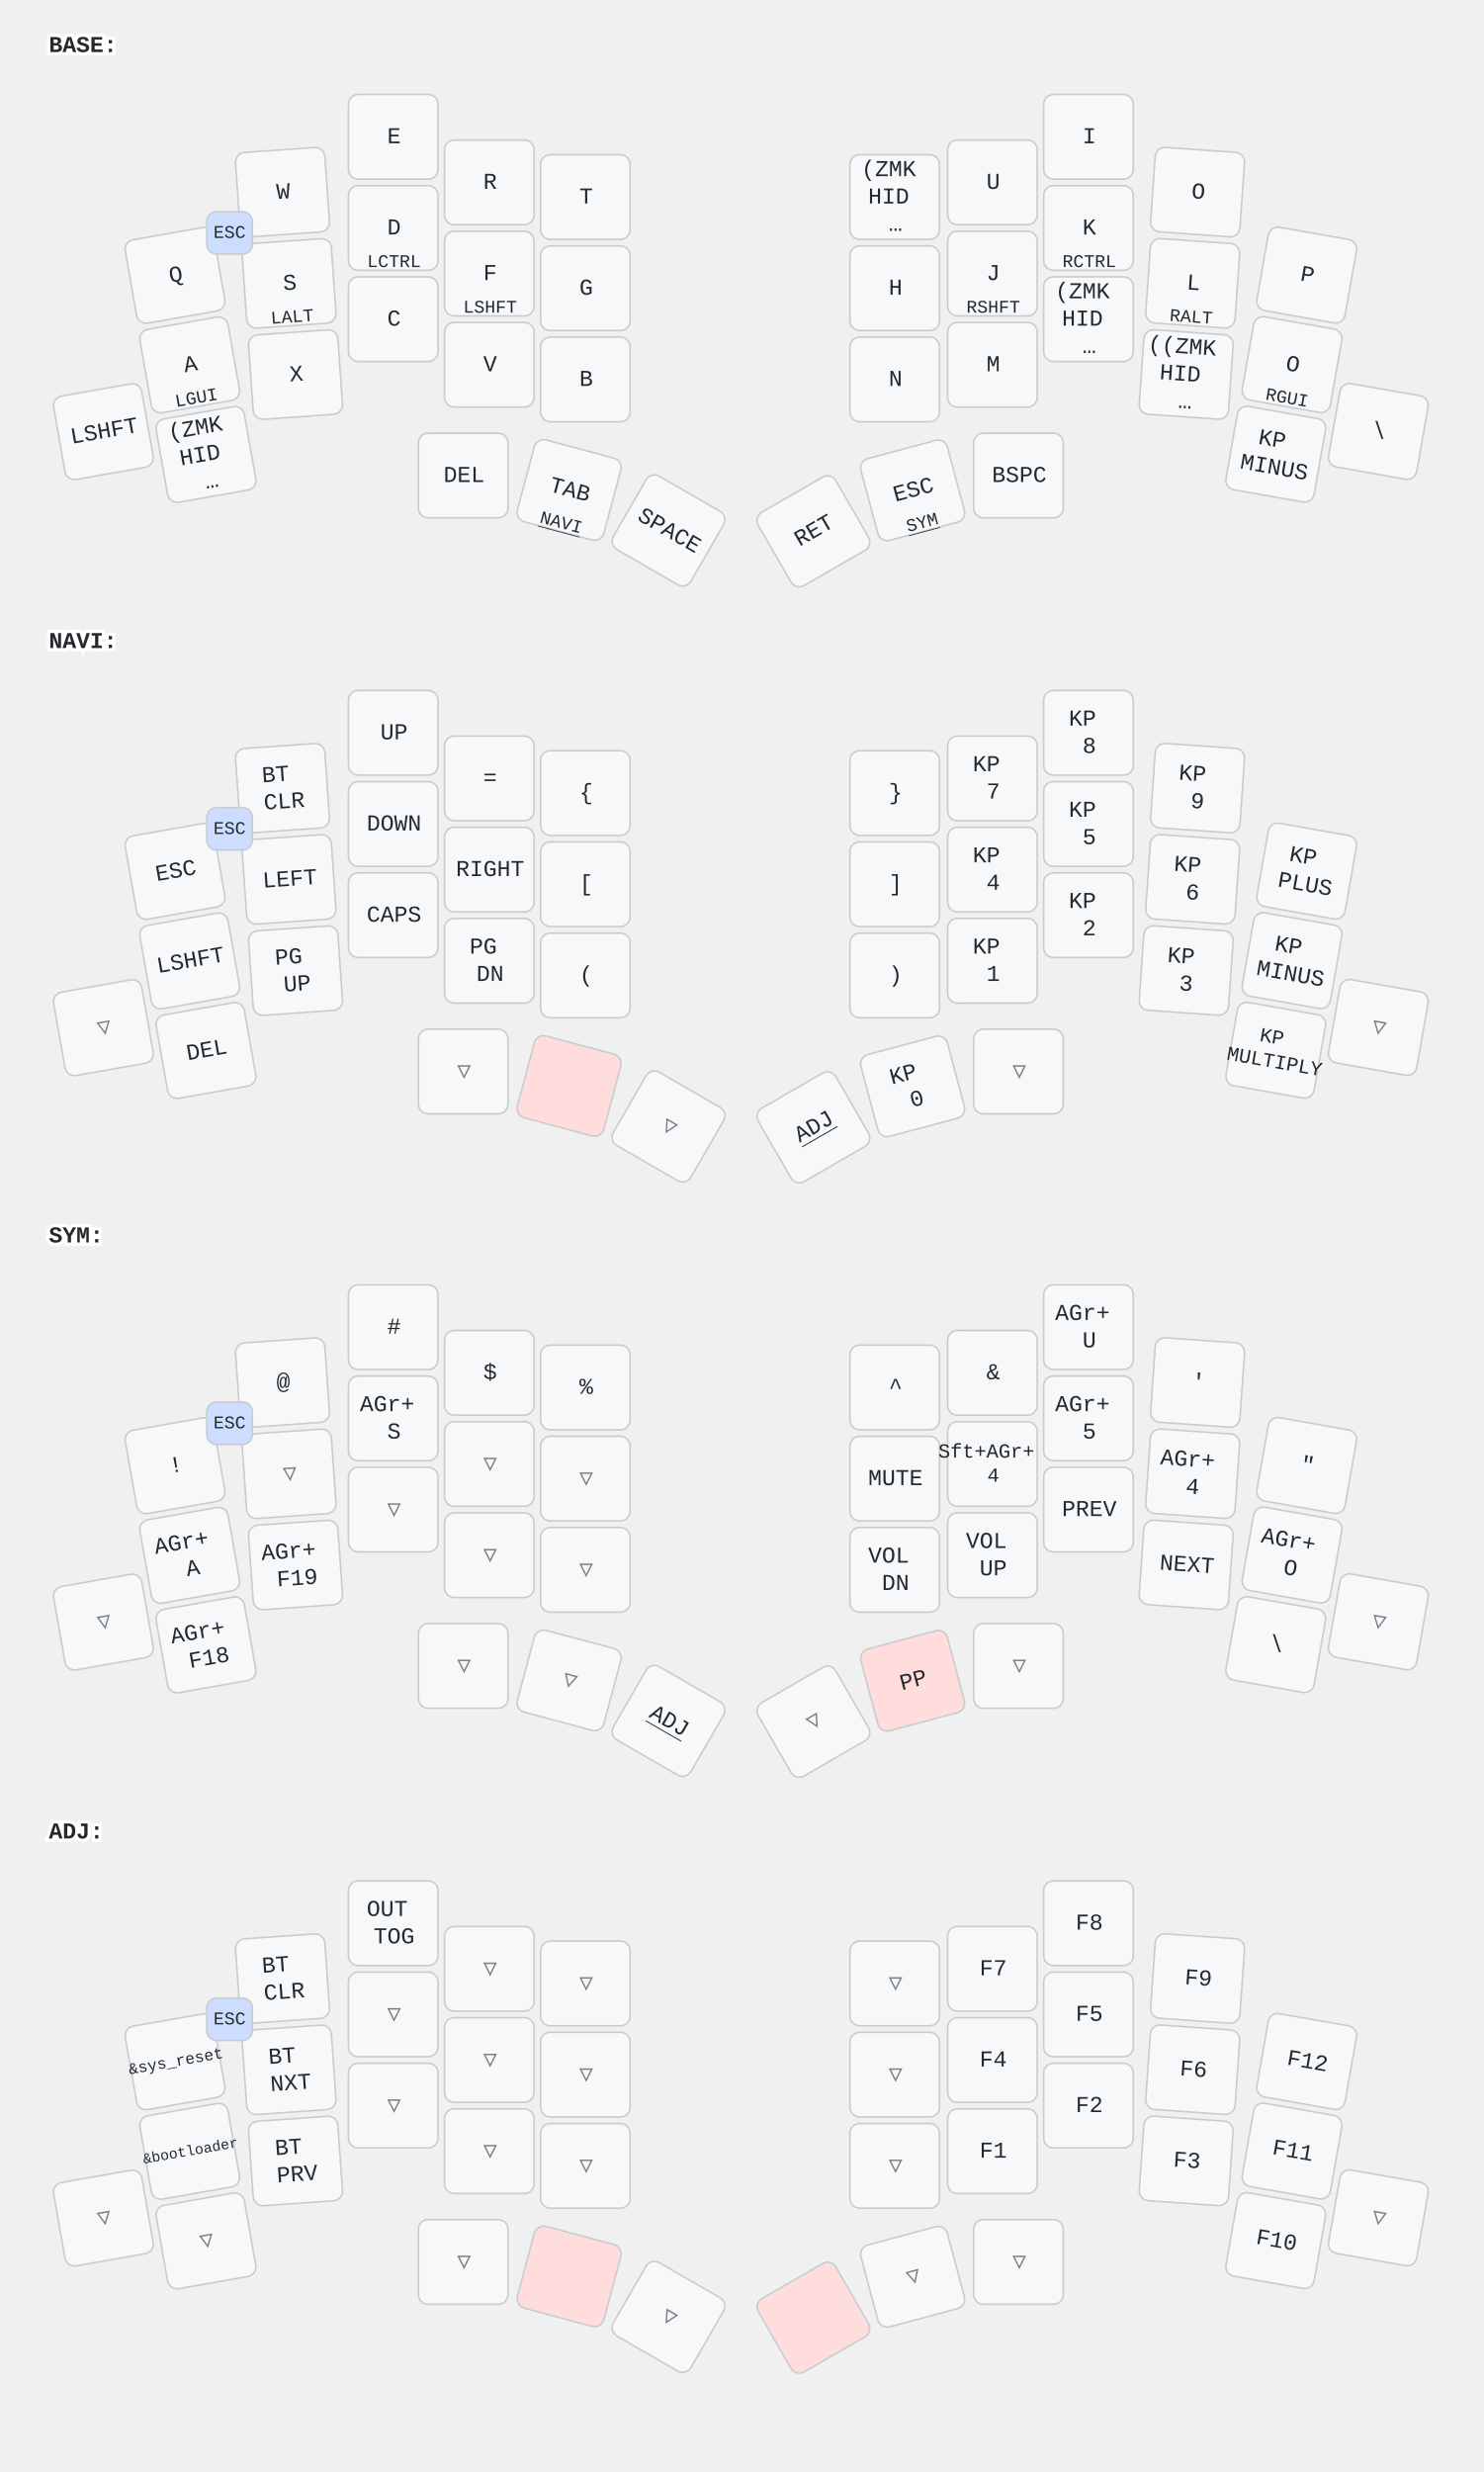
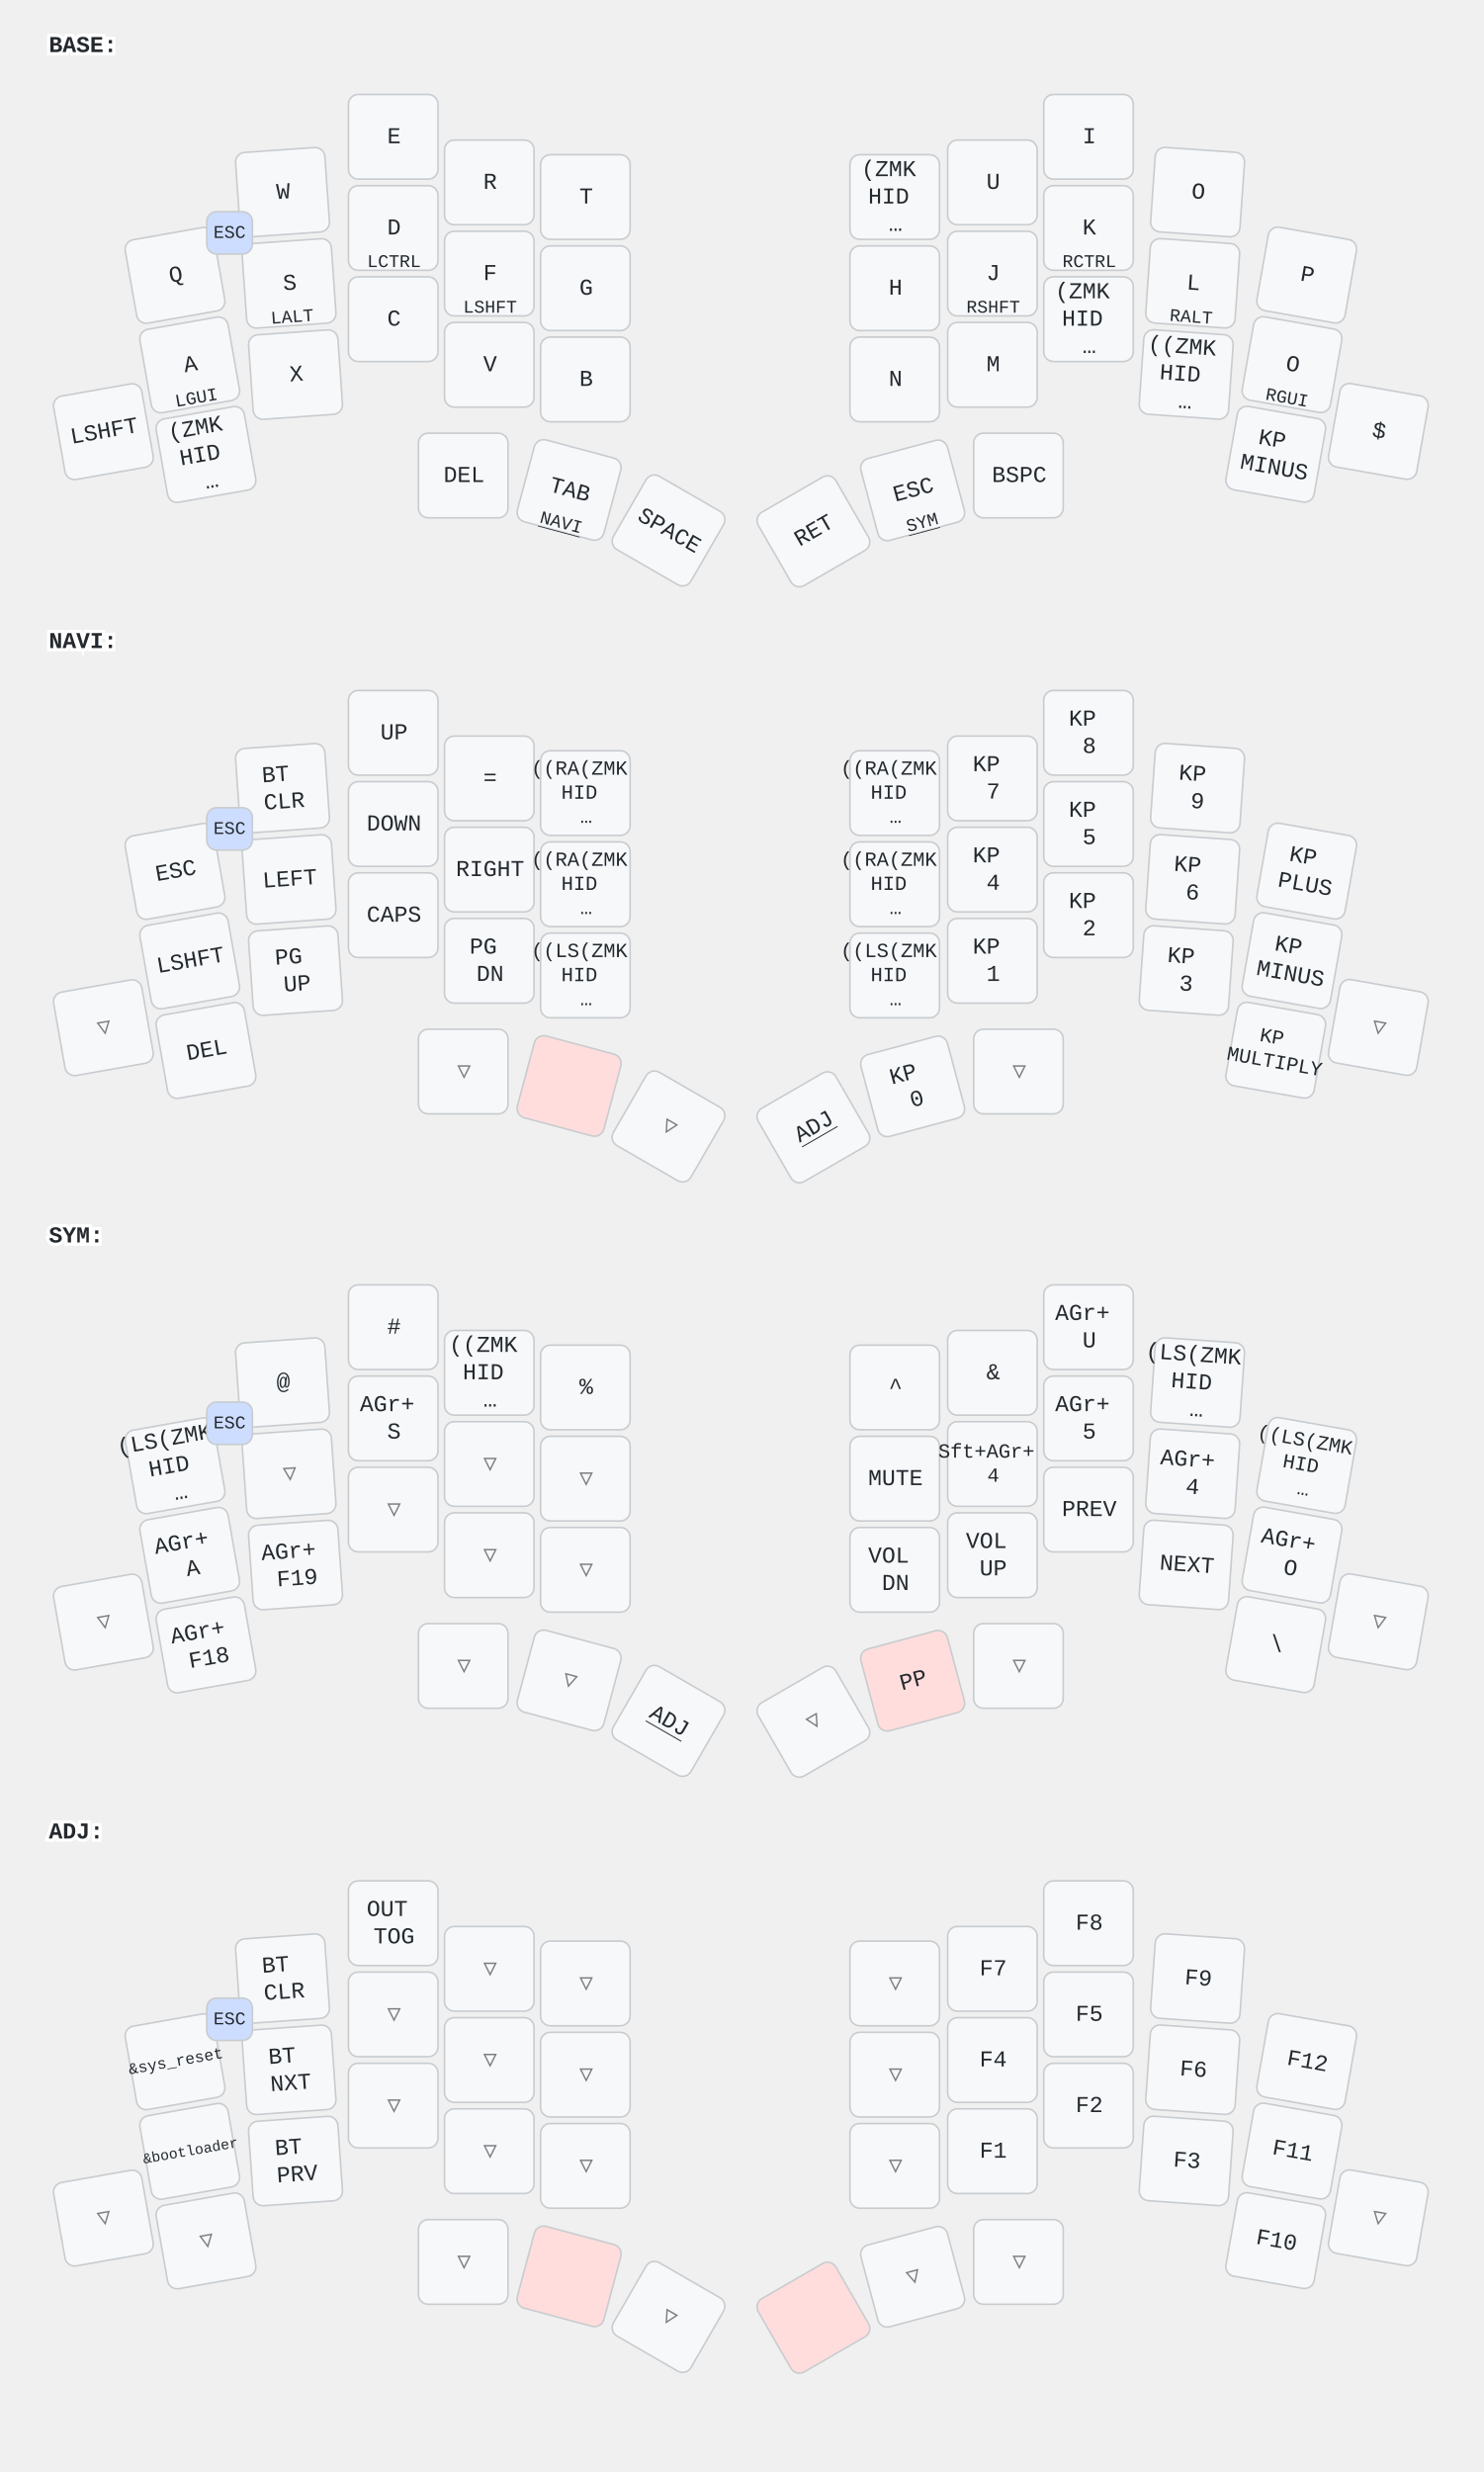
<svg xmlns="http://www.w3.org/2000/svg" width="911" height="1518" viewBox="0 0 911 1518" class="keymap">
  <style>/* inherit to force styles through use tags */
svg path {
    fill: inherit;
}

/* font and background color specifications */
svg.keymap {
    font-family: SFMono-Regular,Consolas,Liberation Mono,Menlo,monospace;
    font-size: 14px;
    font-kerning: normal;
    text-rendering: optimizeLegibility;
    fill: #24292e;
}

/* default key styling */
rect.key {
    fill: #f6f8fa;
}

rect.key, rect.combo {
    stroke: #c9cccf;
    stroke-width: 1;
}

/* default key side styling, only used is draw_key_sides is set */
rect.side {
    filter: brightness(90%);
}

/* color accent for combo boxes */
rect.combo, rect.combo-separate {
    fill: #cdf;
}

/* color accent for held keys */
rect.held, rect.combo.held {
    fill: #fdd;
}

/* color accent for ghost (optional) keys */
rect.ghost, rect.combo.ghost {
    stroke-dasharray: 4, 4;
    stroke-width: 2;
}

text {
    text-anchor: middle;
    dominant-baseline: middle;
}

/* styling for layer labels */
text.label {
    font-weight: bold;
    text-anchor: start;
    stroke: white;
    stroke-width: 4;
    paint-order: stroke;
}

/* styling for optional footer */
text.footer {
    text-anchor: end;
    dominant-baseline: auto;
    stroke: white;
    stroke-width: 4;
    paint-order: stroke;
}

/* styling for combo tap, and key hold/shifted label text */
text.combo, text.hold, text.shifted {
    font-size: 11px;
}

text.hold {
    text-anchor: middle;
    dominant-baseline: auto;
}

text.shifted {
    text-anchor: middle;
    dominant-baseline: hanging;
}

text.layer-activator {
    text-decoration: underline;
}

/* styling for hold/shifted label text in combo box */
text.combo.hold, text.combo.shifted {
    font-size: 8px;
}

/* lighter symbol for transparent keys */
text.trans {
    fill: #7b7e81;
}

/* styling for combo dendrons */
path.combo {
    stroke-width: 1;
    stroke: gray;
    fill: none;
}

/* Start Tabler Icons Cleanup */
/* cannot use height/width with glyphs */
.icon-tabler &gt; path {
    fill: inherit;
    stroke: inherit;
    stroke-width: 2;
}
/* hide tabler's default box */
.icon-tabler &gt; path[stroke="none"][fill="none"] {
    visibility: hidden;
}
/* End Tabler Icons Cleanup */
</style>
  <g transform="translate(30, 0)" class="layer-BASE">
    <text x="0" y="28" class="label" id="BASE">BASE:</text>
    <g transform="translate(0, 56)">
      <g transform="translate(78, 113) rotate(-10.0)" class="key keypos-0">
        <rect rx="6" ry="6" x="-28" y="-26" width="55" height="52" class="key" />
        <text x="0" y="0" class="key tap">Q</text>
      </g>
      <g transform="translate(144, 62) rotate(-4.0)" class="key keypos-1">
        <rect rx="6" ry="6" x="-28" y="-26" width="55" height="52" class="key" />
        <text x="0" y="0" class="key tap">W</text>
      </g>
      <g transform="translate(212, 28)" class="key keypos-2">
        <rect rx="6" ry="6" x="-28" y="-26" width="55" height="52" class="key" />
        <text x="0" y="0" class="key tap">E</text>
      </g>
      <g transform="translate(271, 56)" class="key keypos-3">
        <rect rx="6" ry="6" x="-28" y="-26" width="55" height="52" class="key" />
        <text x="0" y="0" class="key tap">R</text>
      </g>
      <g transform="translate(330, 65)" class="key keypos-4">
        <rect rx="6" ry="6" x="-28" y="-26" width="55" height="52" class="key" />
        <text x="0" y="0" class="key tap">T</text>
      </g>
      <g transform="translate(520, 65)" class="key keypos-5">
        <rect rx="6" ry="6" x="-28" y="-26" width="55" height="52" class="key" />
        <text x="0" y="0" class="key tap">
          <tspan x="0" dy="-1.2em">(ZMK</tspan>
          <tspan x="0" dy="1.2em">HID</tspan>
          <tspan x="0" dy="1.2em">…</tspan>
        </text>
      </g>
      <g transform="translate(580, 56)" class="key keypos-6">
        <rect rx="6" ry="6" x="-28" y="-26" width="55" height="52" class="key" />
        <text x="0" y="0" class="key tap">U</text>
      </g>
      <g transform="translate(639, 28)" class="key keypos-7">
        <rect rx="6" ry="6" x="-28" y="-26" width="55" height="52" class="key" />
        <text x="0" y="0" class="key tap">I</text>
      </g>
      <g transform="translate(706, 62) rotate(4.0)" class="key keypos-8">
        <rect rx="6" ry="6" x="-28" y="-26" width="55" height="52" class="key" />
        <text x="0" y="0" class="key tap">O</text>
      </g>
      <g transform="translate(773, 113) rotate(10.0)" class="key keypos-9">
        <rect rx="6" ry="6" x="-28" y="-26" width="55" height="52" class="key" />
        <text x="0" y="0" class="key tap">P</text>
      </g>
      <g transform="translate(87, 168) rotate(-10.0)" class="key keypos-10">
        <rect rx="6" ry="6" x="-28" y="-26" width="55" height="52" class="key" />
        <text x="0" y="0" class="key tap">A</text>
        <text x="0" y="24" class="key hold">LGUI</text>
      </g>
      <g transform="translate(148, 118) rotate(-4.0)" class="key keypos-11">
        <rect rx="6" ry="6" x="-28" y="-26" width="55" height="52" class="key" />
        <text x="0" y="0" class="key tap">S</text>
        <text x="0" y="24" class="key hold">LALT</text>
      </g>
      <g transform="translate(212, 84)" class="key keypos-12">
        <rect rx="6" ry="6" x="-28" y="-26" width="55" height="52" class="key" />
        <text x="0" y="0" class="key tap">D</text>
        <text x="0" y="24" class="key hold">LCTRL</text>
      </g>
      <g transform="translate(271, 112)" class="key keypos-13">
        <rect rx="6" ry="6" x="-28" y="-26" width="55" height="52" class="key" />
        <text x="0" y="0" class="key tap">F</text>
        <text x="0" y="24" class="key hold">LSHFT</text>
      </g>
      <g transform="translate(330, 121)" class="key keypos-14">
        <rect rx="6" ry="6" x="-28" y="-26" width="55" height="52" class="key" />
        <text x="0" y="0" class="key tap">G</text>
      </g>
      <g transform="translate(520, 121)" class="key keypos-15">
        <rect rx="6" ry="6" x="-28" y="-26" width="55" height="52" class="key" />
        <text x="0" y="0" class="key tap">H</text>
      </g>
      <g transform="translate(580, 112)" class="key keypos-16">
        <rect rx="6" ry="6" x="-28" y="-26" width="55" height="52" class="key" />
        <text x="0" y="0" class="key tap">J</text>
        <text x="0" y="24" class="key hold">RSHFT</text>
      </g>
      <g transform="translate(639, 84)" class="key keypos-17">
        <rect rx="6" ry="6" x="-28" y="-26" width="55" height="52" class="key" />
        <text x="0" y="0" class="key tap">K</text>
        <text x="0" y="24" class="key hold">RCTRL</text>
      </g>
      <g transform="translate(703, 118) rotate(4.0)" class="key keypos-18">
        <rect rx="6" ry="6" x="-28" y="-26" width="55" height="52" class="key" />
        <text x="0" y="0" class="key tap">L</text>
        <text x="0" y="24" class="key hold">RALT</text>
      </g>
      <g transform="translate(764, 168) rotate(10.0)" class="key keypos-19">
        <rect rx="6" ry="6" x="-28" y="-26" width="55" height="52" class="key" />
        <text x="0" y="0" class="key tap">O</text>
        <text x="0" y="24" class="key hold">RGUI</text>
      </g>
      <g transform="translate(34, 209) rotate(-10.0)" class="key keypos-20">
        <rect rx="6" ry="6" x="-28" y="-26" width="55" height="52" class="key" />
        <text x="0" y="0" class="key tap">LSHFT</text>
      </g>
      <g transform="translate(97, 223) rotate(-10.0)" class="key keypos-21">
        <rect rx="6" ry="6" x="-28" y="-26" width="55" height="52" class="key" />
        <text x="0" y="0" class="key tap">
          <tspan x="0" dy="-1.2em">(ZMK</tspan>
          <tspan x="0" dy="1.2em">HID</tspan>
          <tspan x="0" dy="1.2em">…</tspan>
        </text>
      </g>
      <g transform="translate(152, 174) rotate(-4.0)" class="key keypos-22">
        <rect rx="6" ry="6" x="-28" y="-26" width="55" height="52" class="key" />
        <text x="0" y="0" class="key tap">X</text>
      </g>
      <g transform="translate(212, 140)" class="key keypos-23">
        <rect rx="6" ry="6" x="-28" y="-26" width="55" height="52" class="key" />
        <text x="0" y="0" class="key tap">C</text>
      </g>
      <g transform="translate(271, 168)" class="key keypos-24">
        <rect rx="6" ry="6" x="-28" y="-26" width="55" height="52" class="key" />
        <text x="0" y="0" class="key tap">V</text>
      </g>
      <g transform="translate(330, 177)" class="key keypos-25">
        <rect rx="6" ry="6" x="-28" y="-26" width="55" height="52" class="key" />
        <text x="0" y="0" class="key tap">B</text>
      </g>
      <g transform="translate(520, 177)" class="key keypos-26">
        <rect rx="6" ry="6" x="-28" y="-26" width="55" height="52" class="key" />
        <text x="0" y="0" class="key tap">N</text>
      </g>
      <g transform="translate(580, 168)" class="key keypos-27">
        <rect rx="6" ry="6" x="-28" y="-26" width="55" height="52" class="key" />
        <text x="0" y="0" class="key tap">M</text>
      </g>
      <g transform="translate(639, 140)" class="key keypos-28">
        <rect rx="6" ry="6" x="-28" y="-26" width="55" height="52" class="key" />
        <text x="0" y="0" class="key tap">
          <tspan x="0" dy="-1.2em">(ZMK</tspan>
          <tspan x="0" dy="1.2em">HID</tspan>
          <tspan x="0" dy="1.2em">…</tspan>
        </text>
      </g>
      <g transform="translate(699, 174) rotate(4.0)" class="key keypos-29">
        <rect rx="6" ry="6" x="-28" y="-26" width="55" height="52" class="key" />
        <text x="0" y="0" class="key tap">
          <tspan x="0" dy="-1.2em">((ZMK</tspan>
          <tspan x="0" dy="1.2em">HID</tspan>
          <tspan x="0" dy="1.2em">…</tspan>
        </text>
      </g>
      <g transform="translate(754, 223) rotate(10.0)" class="key keypos-30">
        <rect rx="6" ry="6" x="-28" y="-26" width="55" height="52" class="key" />
        <text x="0" y="0" class="key tap">
          <tspan x="0" dy="-0.6em">KP</tspan>
          <tspan x="0" dy="1.2em">MINUS</tspan>
        </text>
      </g>
      <g transform="translate(817, 209) rotate(10.0)" class="key keypos-31">
        <rect rx="6" ry="6" x="-28" y="-26" width="55" height="52" class="key" />
-         <text x="0" y="0" class="key tap">\</text>
+         <text x="0" y="0" class="key tap">$</text>
      </g>
      <g transform="translate(255, 236)" class="key keypos-32">
        <rect rx="6" ry="6" x="-28" y="-26" width="55" height="52" class="key" />
        <text x="0" y="0" class="key tap">DEL</text>
      </g>
      <g transform="translate(320, 245) rotate(15.0)" class="key keypos-33">
        <rect rx="6" ry="6" x="-28" y="-26" width="55" height="52" class="key" />
        <text x="0" y="0" class="key tap">TAB</text>
        <a href="#NAVI">
          <text x="0" y="24" class="key hold layer-activator">NAVI</text>
        </a>
      </g>
      <g transform="translate(381, 270) rotate(30.0)" class="key keypos-34">
        <rect rx="6" ry="6" x="-28" y="-26" width="55" height="52" class="key" />
        <text x="0" y="0" class="key tap">SPACE</text>
      </g>
      <g transform="translate(470, 270) rotate(-30.0)" class="key keypos-35">
        <rect rx="6" ry="6" x="-28" y="-26" width="55" height="52" class="key" />
        <text x="0" y="0" class="key tap">RET</text>
      </g>
      <g transform="translate(531, 245) rotate(-15.0)" class="key keypos-36">
        <rect rx="6" ry="6" x="-28" y="-26" width="55" height="52" class="key" />
        <text x="0" y="0" class="key tap">ESC</text>
        <a href="#SYM">
          <text x="0" y="24" class="key hold layer-activator">SYM</text>
        </a>
      </g>
      <g transform="translate(596, 236)" class="key keypos-37">
        <rect rx="6" ry="6" x="-28" y="-26" width="55" height="52" class="key" />
        <text x="0" y="0" class="key tap">BSPC</text>
      </g>
      <g class="combo combopos-0">
        <rect rx="6" ry="6" x="97" y="74" width="28" height="26" class="combo" />
        <text x="111" y="87" class="combo tap">ESC</text>
      </g>
    </g>
  </g>
  <g transform="translate(30, 366)" class="layer-NAVI">
    <text x="0" y="28" class="label" id="NAVI">NAVI:</text>
    <g transform="translate(0, 56)">
      <g transform="translate(78, 113) rotate(-10.0)" class="key keypos-0">
        <rect rx="6" ry="6" x="-28" y="-26" width="55" height="52" class="key" />
        <text x="0" y="0" class="key tap">ESC</text>
      </g>
      <g transform="translate(144, 62) rotate(-4.0)" class="key keypos-1">
        <rect rx="6" ry="6" x="-28" y="-26" width="55" height="52" class="key" />
        <text x="0" y="0" class="key tap">
          <tspan x="0" dy="-0.6em">BT</tspan>
          <tspan x="0" dy="1.2em">CLR</tspan>
        </text>
      </g>
      <g transform="translate(212, 28)" class="key keypos-2">
        <rect rx="6" ry="6" x="-28" y="-26" width="55" height="52" class="key" />
        <text x="0" y="0" class="key tap">UP</text>
      </g>
      <g transform="translate(271, 56)" class="key keypos-3">
        <rect rx="6" ry="6" x="-28" y="-26" width="55" height="52" class="key" />
        <text x="0" y="0" class="key tap">=</text>
      </g>
      <g transform="translate(330, 65)" class="key keypos-4">
        <rect rx="6" ry="6" x="-28" y="-26" width="55" height="52" class="key" />
-         <text x="0" y="0" class="key tap">{</text>
+         <text x="0" y="0" class="key tap">
+           <tspan x="0" dy="-1.2em" style="font-size: 88%">((RA(ZMK</tspan>
+           <tspan x="0" dy="1.2em" style="font-size: 88%">HID</tspan>
+           <tspan x="0" dy="1.2em" style="font-size: 88%">…</tspan>
+         </text>
      </g>
      <g transform="translate(520, 65)" class="key keypos-5">
        <rect rx="6" ry="6" x="-28" y="-26" width="55" height="52" class="key" />
-         <text x="0" y="0" class="key tap">}</text>
+         <text x="0" y="0" class="key tap">
+           <tspan x="0" dy="-1.2em" style="font-size: 88%">((RA(ZMK</tspan>
+           <tspan x="0" dy="1.2em" style="font-size: 88%">HID</tspan>
+           <tspan x="0" dy="1.2em" style="font-size: 88%">…</tspan>
+         </text>
      </g>
      <g transform="translate(580, 56)" class="key keypos-6">
        <rect rx="6" ry="6" x="-28" y="-26" width="55" height="52" class="key" />
        <text x="0" y="0" class="key tap">
          <tspan x="0" dy="-0.6em">KP</tspan>
          <tspan x="0" dy="1.2em">7</tspan>
        </text>
      </g>
      <g transform="translate(639, 28)" class="key keypos-7">
        <rect rx="6" ry="6" x="-28" y="-26" width="55" height="52" class="key" />
        <text x="0" y="0" class="key tap">
          <tspan x="0" dy="-0.6em">KP</tspan>
          <tspan x="0" dy="1.2em">8</tspan>
        </text>
      </g>
      <g transform="translate(706, 62) rotate(4.0)" class="key keypos-8">
        <rect rx="6" ry="6" x="-28" y="-26" width="55" height="52" class="key" />
        <text x="0" y="0" class="key tap">
          <tspan x="0" dy="-0.6em">KP</tspan>
          <tspan x="0" dy="1.2em">9</tspan>
        </text>
      </g>
      <g transform="translate(773, 113) rotate(10.0)" class="key keypos-9">
        <rect rx="6" ry="6" x="-28" y="-26" width="55" height="52" class="key" />
        <text x="0" y="0" class="key tap">
          <tspan x="0" dy="-0.6em">KP</tspan>
          <tspan x="0" dy="1.2em">PLUS</tspan>
        </text>
      </g>
      <g transform="translate(87, 168) rotate(-10.0)" class="key keypos-10">
        <rect rx="6" ry="6" x="-28" y="-26" width="55" height="52" class="key" />
        <text x="0" y="0" class="key tap">LSHFT</text>
      </g>
      <g transform="translate(148, 118) rotate(-4.0)" class="key keypos-11">
        <rect rx="6" ry="6" x="-28" y="-26" width="55" height="52" class="key" />
        <text x="0" y="0" class="key tap">LEFT</text>
      </g>
      <g transform="translate(212, 84)" class="key keypos-12">
        <rect rx="6" ry="6" x="-28" y="-26" width="55" height="52" class="key" />
        <text x="0" y="0" class="key tap">DOWN</text>
      </g>
      <g transform="translate(271, 112)" class="key keypos-13">
        <rect rx="6" ry="6" x="-28" y="-26" width="55" height="52" class="key" />
        <text x="0" y="0" class="key tap">RIGHT</text>
      </g>
      <g transform="translate(330, 121)" class="key keypos-14">
        <rect rx="6" ry="6" x="-28" y="-26" width="55" height="52" class="key" />
-         <text x="0" y="0" class="key tap">[</text>
+         <text x="0" y="0" class="key tap">
+           <tspan x="0" dy="-1.2em" style="font-size: 88%">((RA(ZMK</tspan>
+           <tspan x="0" dy="1.2em" style="font-size: 88%">HID</tspan>
+           <tspan x="0" dy="1.2em" style="font-size: 88%">…</tspan>
+         </text>
      </g>
      <g transform="translate(520, 121)" class="key keypos-15">
        <rect rx="6" ry="6" x="-28" y="-26" width="55" height="52" class="key" />
-         <text x="0" y="0" class="key tap">]</text>
+         <text x="0" y="0" class="key tap">
+           <tspan x="0" dy="-1.2em" style="font-size: 88%">((RA(ZMK</tspan>
+           <tspan x="0" dy="1.2em" style="font-size: 88%">HID</tspan>
+           <tspan x="0" dy="1.2em" style="font-size: 88%">…</tspan>
+         </text>
      </g>
      <g transform="translate(580, 112)" class="key keypos-16">
        <rect rx="6" ry="6" x="-28" y="-26" width="55" height="52" class="key" />
        <text x="0" y="0" class="key tap">
          <tspan x="0" dy="-0.6em">KP</tspan>
          <tspan x="0" dy="1.2em">4</tspan>
        </text>
      </g>
      <g transform="translate(639, 84)" class="key keypos-17">
        <rect rx="6" ry="6" x="-28" y="-26" width="55" height="52" class="key" />
        <text x="0" y="0" class="key tap">
          <tspan x="0" dy="-0.6em">KP</tspan>
          <tspan x="0" dy="1.2em">5</tspan>
        </text>
      </g>
      <g transform="translate(703, 118) rotate(4.0)" class="key keypos-18">
        <rect rx="6" ry="6" x="-28" y="-26" width="55" height="52" class="key" />
        <text x="0" y="0" class="key tap">
          <tspan x="0" dy="-0.6em">KP</tspan>
          <tspan x="0" dy="1.2em">6</tspan>
        </text>
      </g>
      <g transform="translate(764, 168) rotate(10.0)" class="key keypos-19">
        <rect rx="6" ry="6" x="-28" y="-26" width="55" height="52" class="key" />
        <text x="0" y="0" class="key tap">
          <tspan x="0" dy="-0.6em">KP</tspan>
          <tspan x="0" dy="1.2em">MINUS</tspan>
        </text>
      </g>
      <g transform="translate(34, 209) rotate(-10.0)" class="key trans keypos-20">
        <rect rx="6" ry="6" x="-28" y="-26" width="55" height="52" class="key trans" />
        <text x="0" y="0" class="key trans tap">▽</text>
      </g>
      <g transform="translate(97, 223) rotate(-10.0)" class="key keypos-21">
        <rect rx="6" ry="6" x="-28" y="-26" width="55" height="52" class="key" />
        <text x="0" y="0" class="key tap">DEL</text>
      </g>
      <g transform="translate(152, 174) rotate(-4.0)" class="key keypos-22">
        <rect rx="6" ry="6" x="-28" y="-26" width="55" height="52" class="key" />
        <text x="0" y="0" class="key tap">
          <tspan x="0" dy="-0.6em">PG</tspan>
          <tspan x="0" dy="1.2em">UP</tspan>
        </text>
      </g>
      <g transform="translate(212, 140)" class="key keypos-23">
        <rect rx="6" ry="6" x="-28" y="-26" width="55" height="52" class="key" />
        <text x="0" y="0" class="key tap">CAPS</text>
      </g>
      <g transform="translate(271, 168)" class="key keypos-24">
        <rect rx="6" ry="6" x="-28" y="-26" width="55" height="52" class="key" />
        <text x="0" y="0" class="key tap">
          <tspan x="0" dy="-0.6em">PG</tspan>
          <tspan x="0" dy="1.2em">DN</tspan>
        </text>
      </g>
      <g transform="translate(330, 177)" class="key keypos-25">
        <rect rx="6" ry="6" x="-28" y="-26" width="55" height="52" class="key" />
-         <text x="0" y="0" class="key tap">(</text>
+         <text x="0" y="0" class="key tap">
+           <tspan x="0" dy="-1.2em" style="font-size: 88%">((LS(ZMK</tspan>
+           <tspan x="0" dy="1.2em" style="font-size: 88%">HID</tspan>
+           <tspan x="0" dy="1.2em" style="font-size: 88%">…</tspan>
+         </text>
      </g>
      <g transform="translate(520, 177)" class="key keypos-26">
        <rect rx="6" ry="6" x="-28" y="-26" width="55" height="52" class="key" />
-         <text x="0" y="0" class="key tap">)</text>
+         <text x="0" y="0" class="key tap">
+           <tspan x="0" dy="-1.2em" style="font-size: 88%">((LS(ZMK</tspan>
+           <tspan x="0" dy="1.2em" style="font-size: 88%">HID</tspan>
+           <tspan x="0" dy="1.2em" style="font-size: 88%">…</tspan>
+         </text>
      </g>
      <g transform="translate(580, 168)" class="key keypos-27">
        <rect rx="6" ry="6" x="-28" y="-26" width="55" height="52" class="key" />
        <text x="0" y="0" class="key tap">
          <tspan x="0" dy="-0.6em">KP</tspan>
          <tspan x="0" dy="1.2em">1</tspan>
        </text>
      </g>
      <g transform="translate(639, 140)" class="key keypos-28">
        <rect rx="6" ry="6" x="-28" y="-26" width="55" height="52" class="key" />
        <text x="0" y="0" class="key tap">
          <tspan x="0" dy="-0.6em">KP</tspan>
          <tspan x="0" dy="1.2em">2</tspan>
        </text>
      </g>
      <g transform="translate(699, 174) rotate(4.0)" class="key keypos-29">
        <rect rx="6" ry="6" x="-28" y="-26" width="55" height="52" class="key" />
        <text x="0" y="0" class="key tap">
          <tspan x="0" dy="-0.6em">KP</tspan>
          <tspan x="0" dy="1.2em">3</tspan>
        </text>
      </g>
      <g transform="translate(754, 223) rotate(10.0)" class="key keypos-30">
        <rect rx="6" ry="6" x="-28" y="-26" width="55" height="52" class="key" />
        <text x="0" y="0" class="key tap">
          <tspan x="0" dy="-0.6em" style="font-size: 88%">KP</tspan>
          <tspan x="0" dy="1.2em" style="font-size: 88%">MULTIPLY</tspan>
        </text>
      </g>
      <g transform="translate(817, 209) rotate(10.0)" class="key trans keypos-31">
        <rect rx="6" ry="6" x="-28" y="-26" width="55" height="52" class="key trans" />
        <text x="0" y="0" class="key trans tap">▽</text>
      </g>
      <g transform="translate(255, 236)" class="key trans keypos-32">
        <rect rx="6" ry="6" x="-28" y="-26" width="55" height="52" class="key trans" />
        <text x="0" y="0" class="key trans tap">▽</text>
      </g>
      <g transform="translate(320, 245) rotate(15.0)" class="key held keypos-33">
        <rect rx="6" ry="6" x="-28" y="-26" width="55" height="52" class="key held" />
      </g>
      <g transform="translate(381, 270) rotate(30.0)" class="key trans keypos-34">
        <rect rx="6" ry="6" x="-28" y="-26" width="55" height="52" class="key trans" />
        <text x="0" y="0" class="key trans tap">▽</text>
      </g>
      <g transform="translate(470, 270) rotate(-30.0)" class="key keypos-35">
        <rect rx="6" ry="6" x="-28" y="-26" width="55" height="52" class="key" />
        <a href="#ADJ">
          <text x="0" y="0" class="key tap layer-activator">ADJ</text>
        </a>
      </g>
      <g transform="translate(531, 245) rotate(-15.0)" class="key keypos-36">
        <rect rx="6" ry="6" x="-28" y="-26" width="55" height="52" class="key" />
        <text x="0" y="0" class="key tap">
          <tspan x="0" dy="-0.6em">KP</tspan>
          <tspan x="0" dy="1.2em">0</tspan>
        </text>
      </g>
      <g transform="translate(596, 236)" class="key trans keypos-37">
        <rect rx="6" ry="6" x="-28" y="-26" width="55" height="52" class="key trans" />
        <text x="0" y="0" class="key trans tap">▽</text>
      </g>
      <g class="combo combopos-0">
        <rect rx="6" ry="6" x="97" y="74" width="28" height="26" class="combo" />
        <text x="111" y="87" class="combo tap">ESC</text>
      </g>
    </g>
  </g>
  <g transform="translate(30, 731)" class="layer-SYM">
    <text x="0" y="28" class="label" id="SYM">SYM:</text>
    <g transform="translate(0, 56)">
      <g transform="translate(78, 113) rotate(-10.0)" class="key keypos-0">
        <rect rx="6" ry="6" x="-28" y="-26" width="55" height="52" class="key" />
-         <text x="0" y="0" class="key tap">!</text>
+         <text x="0" y="0" class="key tap">
+           <tspan x="0" dy="-1.2em">(LS(ZMK</tspan>
+           <tspan x="0" dy="1.2em">HID</tspan>
+           <tspan x="0" dy="1.2em">…</tspan>
+         </text>
      </g>
      <g transform="translate(144, 62) rotate(-4.0)" class="key keypos-1">
        <rect rx="6" ry="6" x="-28" y="-26" width="55" height="52" class="key" />
        <text x="0" y="0" class="key tap">@</text>
      </g>
      <g transform="translate(212, 28)" class="key keypos-2">
        <rect rx="6" ry="6" x="-28" y="-26" width="55" height="52" class="key" />
        <text x="0" y="0" class="key tap">#</text>
      </g>
      <g transform="translate(271, 56)" class="key keypos-3">
        <rect rx="6" ry="6" x="-28" y="-26" width="55" height="52" class="key" />
-         <text x="0" y="0" class="key tap">$</text>
+         <text x="0" y="0" class="key tap">
+           <tspan x="0" dy="-1.2em">((ZMK</tspan>
+           <tspan x="0" dy="1.2em">HID</tspan>
+           <tspan x="0" dy="1.2em">…</tspan>
+         </text>
      </g>
      <g transform="translate(330, 65)" class="key keypos-4">
        <rect rx="6" ry="6" x="-28" y="-26" width="55" height="52" class="key" />
        <text x="0" y="0" class="key tap">%</text>
      </g>
      <g transform="translate(520, 65)" class="key keypos-5">
        <rect rx="6" ry="6" x="-28" y="-26" width="55" height="52" class="key" />
        <text x="0" y="0" class="key tap">^</text>
      </g>
      <g transform="translate(580, 56)" class="key keypos-6">
        <rect rx="6" ry="6" x="-28" y="-26" width="55" height="52" class="key" />
        <text x="0" y="0" class="key tap">&amp;</text>
      </g>
      <g transform="translate(639, 28)" class="key keypos-7">
        <rect rx="6" ry="6" x="-28" y="-26" width="55" height="52" class="key" />
        <text x="0" y="0" class="key tap">
          <tspan x="0" dy="-0.6em">AGr+</tspan>
          <tspan x="0" dy="1.2em">U</tspan>
        </text>
      </g>
      <g transform="translate(706, 62) rotate(4.0)" class="key keypos-8">
        <rect rx="6" ry="6" x="-28" y="-26" width="55" height="52" class="key" />
-         <text x="0" y="0" class="key tap">'</text>
+         <text x="0" y="0" class="key tap">
+           <tspan x="0" dy="-1.2em">(LS(ZMK</tspan>
+           <tspan x="0" dy="1.2em">HID</tspan>
+           <tspan x="0" dy="1.2em">…</tspan>
+         </text>
      </g>
      <g transform="translate(773, 113) rotate(10.0)" class="key keypos-9">
        <rect rx="6" ry="6" x="-28" y="-26" width="55" height="52" class="key" />
-         <text x="0" y="0" class="key tap">"</text>
+         <text x="0" y="0" class="key tap">
+           <tspan x="0" dy="-1.2em" style="font-size: 88%">((LS(ZMK</tspan>
+           <tspan x="0" dy="1.2em" style="font-size: 88%">HID</tspan>
+           <tspan x="0" dy="1.2em" style="font-size: 88%">…</tspan>
+         </text>
      </g>
      <g transform="translate(87, 168) rotate(-10.0)" class="key keypos-10">
        <rect rx="6" ry="6" x="-28" y="-26" width="55" height="52" class="key" />
        <text x="0" y="0" class="key tap">
          <tspan x="0" dy="-0.6em">AGr+</tspan>
          <tspan x="0" dy="1.2em">A</tspan>
        </text>
      </g>
      <g transform="translate(148, 118) rotate(-4.0)" class="key trans keypos-11">
        <rect rx="6" ry="6" x="-28" y="-26" width="55" height="52" class="key trans" />
        <text x="0" y="0" class="key trans tap">▽</text>
      </g>
      <g transform="translate(212, 84)" class="key keypos-12">
        <rect rx="6" ry="6" x="-28" y="-26" width="55" height="52" class="key" />
        <text x="0" y="0" class="key tap">
          <tspan x="0" dy="-0.6em">AGr+</tspan>
          <tspan x="0" dy="1.2em">S</tspan>
        </text>
      </g>
      <g transform="translate(271, 112)" class="key trans keypos-13">
        <rect rx="6" ry="6" x="-28" y="-26" width="55" height="52" class="key trans" />
        <text x="0" y="0" class="key trans tap">▽</text>
      </g>
      <g transform="translate(330, 121)" class="key trans keypos-14">
        <rect rx="6" ry="6" x="-28" y="-26" width="55" height="52" class="key trans" />
        <text x="0" y="0" class="key trans tap">▽</text>
      </g>
      <g transform="translate(520, 121)" class="key keypos-15">
        <rect rx="6" ry="6" x="-28" y="-26" width="55" height="52" class="key" />
        <text x="0" y="0" class="key tap">MUTE</text>
      </g>
      <g transform="translate(580, 112)" class="key keypos-16">
        <rect rx="6" ry="6" x="-28" y="-26" width="55" height="52" class="key" />
        <text x="0" y="0" class="key tap">
          <tspan x="0" dy="-0.6em" style="font-size: 88%">Sft+AGr+</tspan>
          <tspan x="0" dy="1.2em" style="font-size: 88%">4</tspan>
        </text>
      </g>
      <g transform="translate(639, 84)" class="key keypos-17">
        <rect rx="6" ry="6" x="-28" y="-26" width="55" height="52" class="key" />
        <text x="0" y="0" class="key tap">
          <tspan x="0" dy="-0.6em">AGr+</tspan>
          <tspan x="0" dy="1.2em">5</tspan>
        </text>
      </g>
      <g transform="translate(703, 118) rotate(4.0)" class="key keypos-18">
        <rect rx="6" ry="6" x="-28" y="-26" width="55" height="52" class="key" />
        <text x="0" y="0" class="key tap">
          <tspan x="0" dy="-0.6em">AGr+</tspan>
          <tspan x="0" dy="1.2em">4</tspan>
        </text>
      </g>
      <g transform="translate(764, 168) rotate(10.0)" class="key keypos-19">
        <rect rx="6" ry="6" x="-28" y="-26" width="55" height="52" class="key" />
        <text x="0" y="0" class="key tap">
          <tspan x="0" dy="-0.6em">AGr+</tspan>
          <tspan x="0" dy="1.2em">O</tspan>
        </text>
      </g>
      <g transform="translate(34, 209) rotate(-10.0)" class="key trans keypos-20">
        <rect rx="6" ry="6" x="-28" y="-26" width="55" height="52" class="key trans" />
        <text x="0" y="0" class="key trans tap">▽</text>
      </g>
      <g transform="translate(97, 223) rotate(-10.0)" class="key keypos-21">
        <rect rx="6" ry="6" x="-28" y="-26" width="55" height="52" class="key" />
        <text x="0" y="0" class="key tap">
          <tspan x="0" dy="-0.6em">AGr+</tspan>
          <tspan x="0" dy="1.2em">F18</tspan>
        </text>
      </g>
      <g transform="translate(152, 174) rotate(-4.0)" class="key keypos-22">
        <rect rx="6" ry="6" x="-28" y="-26" width="55" height="52" class="key" />
        <text x="0" y="0" class="key tap">
          <tspan x="0" dy="-0.6em">AGr+</tspan>
          <tspan x="0" dy="1.2em">F19</tspan>
        </text>
      </g>
      <g transform="translate(212, 140)" class="key trans keypos-23">
        <rect rx="6" ry="6" x="-28" y="-26" width="55" height="52" class="key trans" />
        <text x="0" y="0" class="key trans tap">▽</text>
      </g>
      <g transform="translate(271, 168)" class="key trans keypos-24">
        <rect rx="6" ry="6" x="-28" y="-26" width="55" height="52" class="key trans" />
        <text x="0" y="0" class="key trans tap">▽</text>
      </g>
      <g transform="translate(330, 177)" class="key trans keypos-25">
        <rect rx="6" ry="6" x="-28" y="-26" width="55" height="52" class="key trans" />
        <text x="0" y="0" class="key trans tap">▽</text>
      </g>
      <g transform="translate(520, 177)" class="key keypos-26">
        <rect rx="6" ry="6" x="-28" y="-26" width="55" height="52" class="key" />
        <text x="0" y="0" class="key tap">
          <tspan x="0" dy="-0.6em">VOL</tspan>
          <tspan x="0" dy="1.2em">DN</tspan>
        </text>
      </g>
      <g transform="translate(580, 168)" class="key keypos-27">
        <rect rx="6" ry="6" x="-28" y="-26" width="55" height="52" class="key" />
        <text x="0" y="0" class="key tap">
          <tspan x="0" dy="-0.6em">VOL</tspan>
          <tspan x="0" dy="1.2em">UP</tspan>
        </text>
      </g>
      <g transform="translate(639, 140)" class="key keypos-28">
        <rect rx="6" ry="6" x="-28" y="-26" width="55" height="52" class="key" />
        <text x="0" y="0" class="key tap">PREV</text>
      </g>
      <g transform="translate(699, 174) rotate(4.0)" class="key keypos-29">
        <rect rx="6" ry="6" x="-28" y="-26" width="55" height="52" class="key" />
        <text x="0" y="0" class="key tap">NEXT</text>
      </g>
      <g transform="translate(754, 223) rotate(10.0)" class="key keypos-30">
        <rect rx="6" ry="6" x="-28" y="-26" width="55" height="52" class="key" />
        <text x="0" y="0" class="key tap">\</text>
      </g>
      <g transform="translate(817, 209) rotate(10.0)" class="key trans keypos-31">
        <rect rx="6" ry="6" x="-28" y="-26" width="55" height="52" class="key trans" />
        <text x="0" y="0" class="key trans tap">▽</text>
      </g>
      <g transform="translate(255, 236)" class="key trans keypos-32">
        <rect rx="6" ry="6" x="-28" y="-26" width="55" height="52" class="key trans" />
        <text x="0" y="0" class="key trans tap">▽</text>
      </g>
      <g transform="translate(320, 245) rotate(15.0)" class="key trans keypos-33">
        <rect rx="6" ry="6" x="-28" y="-26" width="55" height="52" class="key trans" />
        <text x="0" y="0" class="key trans tap">▽</text>
      </g>
      <g transform="translate(381, 270) rotate(30.0)" class="key keypos-34">
        <rect rx="6" ry="6" x="-28" y="-26" width="55" height="52" class="key" />
        <a href="#ADJ">
          <text x="0" y="0" class="key tap layer-activator">ADJ</text>
        </a>
      </g>
      <g transform="translate(470, 270) rotate(-30.0)" class="key trans keypos-35">
        <rect rx="6" ry="6" x="-28" y="-26" width="55" height="52" class="key trans" />
        <text x="0" y="0" class="key trans tap">▽</text>
      </g>
      <g transform="translate(531, 245) rotate(-15.0)" class="key held keypos-36">
        <rect rx="6" ry="6" x="-28" y="-26" width="55" height="52" class="key held" />
        <text x="0" y="0" class="key held tap">PP</text>
      </g>
      <g transform="translate(596, 236)" class="key trans keypos-37">
        <rect rx="6" ry="6" x="-28" y="-26" width="55" height="52" class="key trans" />
        <text x="0" y="0" class="key trans tap">▽</text>
      </g>
      <g class="combo combopos-0">
        <rect rx="6" ry="6" x="97" y="74" width="28" height="26" class="combo" />
        <text x="111" y="87" class="combo tap">ESC</text>
      </g>
    </g>
  </g>
  <g transform="translate(30, 1097)" class="layer-ADJ">
    <text x="0" y="28" class="label" id="ADJ">ADJ:</text>
    <g transform="translate(0, 56)">
      <g transform="translate(78, 113) rotate(-10.0)" class="key keypos-0">
        <rect rx="6" ry="6" x="-28" y="-26" width="55" height="52" class="key" />
        <text x="0" y="0" class="key tap">
          <tspan style="font-size: 70%">&amp;sys_reset</tspan>
        </text>
      </g>
      <g transform="translate(144, 62) rotate(-4.0)" class="key keypos-1">
        <rect rx="6" ry="6" x="-28" y="-26" width="55" height="52" class="key" />
        <text x="0" y="0" class="key tap">
          <tspan x="0" dy="-0.6em">BT</tspan>
          <tspan x="0" dy="1.2em">CLR</tspan>
        </text>
      </g>
      <g transform="translate(212, 28)" class="key keypos-2">
        <rect rx="6" ry="6" x="-28" y="-26" width="55" height="52" class="key" />
        <text x="0" y="0" class="key tap">
          <tspan x="0" dy="-0.6em">OUT</tspan>
          <tspan x="0" dy="1.2em">TOG</tspan>
        </text>
      </g>
      <g transform="translate(271, 56)" class="key trans keypos-3">
        <rect rx="6" ry="6" x="-28" y="-26" width="55" height="52" class="key trans" />
        <text x="0" y="0" class="key trans tap">▽</text>
      </g>
      <g transform="translate(330, 65)" class="key trans keypos-4">
        <rect rx="6" ry="6" x="-28" y="-26" width="55" height="52" class="key trans" />
        <text x="0" y="0" class="key trans tap">▽</text>
      </g>
      <g transform="translate(520, 65)" class="key trans keypos-5">
        <rect rx="6" ry="6" x="-28" y="-26" width="55" height="52" class="key trans" />
        <text x="0" y="0" class="key trans tap">▽</text>
      </g>
      <g transform="translate(580, 56)" class="key keypos-6">
        <rect rx="6" ry="6" x="-28" y="-26" width="55" height="52" class="key" />
        <text x="0" y="0" class="key tap">F7</text>
      </g>
      <g transform="translate(639, 28)" class="key keypos-7">
        <rect rx="6" ry="6" x="-28" y="-26" width="55" height="52" class="key" />
        <text x="0" y="0" class="key tap">F8</text>
      </g>
      <g transform="translate(706, 62) rotate(4.0)" class="key keypos-8">
        <rect rx="6" ry="6" x="-28" y="-26" width="55" height="52" class="key" />
        <text x="0" y="0" class="key tap">F9</text>
      </g>
      <g transform="translate(773, 113) rotate(10.0)" class="key keypos-9">
        <rect rx="6" ry="6" x="-28" y="-26" width="55" height="52" class="key" />
        <text x="0" y="0" class="key tap">F12</text>
      </g>
      <g transform="translate(87, 168) rotate(-10.0)" class="key keypos-10">
        <rect rx="6" ry="6" x="-28" y="-26" width="55" height="52" class="key" />
        <text x="0" y="0" class="key tap">
          <tspan style="font-size: 64%">&amp;bootloader</tspan>
        </text>
      </g>
      <g transform="translate(148, 118) rotate(-4.0)" class="key keypos-11">
        <rect rx="6" ry="6" x="-28" y="-26" width="55" height="52" class="key" />
        <text x="0" y="0" class="key tap">
          <tspan x="0" dy="-0.6em">BT</tspan>
          <tspan x="0" dy="1.2em">NXT</tspan>
        </text>
      </g>
      <g transform="translate(212, 84)" class="key trans keypos-12">
        <rect rx="6" ry="6" x="-28" y="-26" width="55" height="52" class="key trans" />
        <text x="0" y="0" class="key trans tap">▽</text>
      </g>
      <g transform="translate(271, 112)" class="key trans keypos-13">
        <rect rx="6" ry="6" x="-28" y="-26" width="55" height="52" class="key trans" />
        <text x="0" y="0" class="key trans tap">▽</text>
      </g>
      <g transform="translate(330, 121)" class="key trans keypos-14">
        <rect rx="6" ry="6" x="-28" y="-26" width="55" height="52" class="key trans" />
        <text x="0" y="0" class="key trans tap">▽</text>
      </g>
      <g transform="translate(520, 121)" class="key trans keypos-15">
        <rect rx="6" ry="6" x="-28" y="-26" width="55" height="52" class="key trans" />
        <text x="0" y="0" class="key trans tap">▽</text>
      </g>
      <g transform="translate(580, 112)" class="key keypos-16">
        <rect rx="6" ry="6" x="-28" y="-26" width="55" height="52" class="key" />
        <text x="0" y="0" class="key tap">F4</text>
      </g>
      <g transform="translate(639, 84)" class="key keypos-17">
        <rect rx="6" ry="6" x="-28" y="-26" width="55" height="52" class="key" />
        <text x="0" y="0" class="key tap">F5</text>
      </g>
      <g transform="translate(703, 118) rotate(4.0)" class="key keypos-18">
        <rect rx="6" ry="6" x="-28" y="-26" width="55" height="52" class="key" />
        <text x="0" y="0" class="key tap">F6</text>
      </g>
      <g transform="translate(764, 168) rotate(10.0)" class="key keypos-19">
        <rect rx="6" ry="6" x="-28" y="-26" width="55" height="52" class="key" />
        <text x="0" y="0" class="key tap">F11</text>
      </g>
      <g transform="translate(34, 209) rotate(-10.0)" class="key trans keypos-20">
        <rect rx="6" ry="6" x="-28" y="-26" width="55" height="52" class="key trans" />
        <text x="0" y="0" class="key trans tap">▽</text>
      </g>
      <g transform="translate(97, 223) rotate(-10.0)" class="key trans keypos-21">
        <rect rx="6" ry="6" x="-28" y="-26" width="55" height="52" class="key trans" />
        <text x="0" y="0" class="key trans tap">▽</text>
      </g>
      <g transform="translate(152, 174) rotate(-4.0)" class="key keypos-22">
        <rect rx="6" ry="6" x="-28" y="-26" width="55" height="52" class="key" />
        <text x="0" y="0" class="key tap">
          <tspan x="0" dy="-0.6em">BT</tspan>
          <tspan x="0" dy="1.2em">PRV</tspan>
        </text>
      </g>
      <g transform="translate(212, 140)" class="key trans keypos-23">
        <rect rx="6" ry="6" x="-28" y="-26" width="55" height="52" class="key trans" />
        <text x="0" y="0" class="key trans tap">▽</text>
      </g>
      <g transform="translate(271, 168)" class="key trans keypos-24">
        <rect rx="6" ry="6" x="-28" y="-26" width="55" height="52" class="key trans" />
        <text x="0" y="0" class="key trans tap">▽</text>
      </g>
      <g transform="translate(330, 177)" class="key trans keypos-25">
        <rect rx="6" ry="6" x="-28" y="-26" width="55" height="52" class="key trans" />
        <text x="0" y="0" class="key trans tap">▽</text>
      </g>
      <g transform="translate(520, 177)" class="key trans keypos-26">
        <rect rx="6" ry="6" x="-28" y="-26" width="55" height="52" class="key trans" />
        <text x="0" y="0" class="key trans tap">▽</text>
      </g>
      <g transform="translate(580, 168)" class="key keypos-27">
        <rect rx="6" ry="6" x="-28" y="-26" width="55" height="52" class="key" />
        <text x="0" y="0" class="key tap">F1</text>
      </g>
      <g transform="translate(639, 140)" class="key keypos-28">
        <rect rx="6" ry="6" x="-28" y="-26" width="55" height="52" class="key" />
        <text x="0" y="0" class="key tap">F2</text>
      </g>
      <g transform="translate(699, 174) rotate(4.0)" class="key keypos-29">
        <rect rx="6" ry="6" x="-28" y="-26" width="55" height="52" class="key" />
        <text x="0" y="0" class="key tap">F3</text>
      </g>
      <g transform="translate(754, 223) rotate(10.0)" class="key keypos-30">
        <rect rx="6" ry="6" x="-28" y="-26" width="55" height="52" class="key" />
        <text x="0" y="0" class="key tap">F10</text>
      </g>
      <g transform="translate(817, 209) rotate(10.0)" class="key trans keypos-31">
        <rect rx="6" ry="6" x="-28" y="-26" width="55" height="52" class="key trans" />
        <text x="0" y="0" class="key trans tap">▽</text>
      </g>
      <g transform="translate(255, 236)" class="key trans keypos-32">
        <rect rx="6" ry="6" x="-28" y="-26" width="55" height="52" class="key trans" />
        <text x="0" y="0" class="key trans tap">▽</text>
      </g>
      <g transform="translate(320, 245) rotate(15.0)" class="key held keypos-33">
        <rect rx="6" ry="6" x="-28" y="-26" width="55" height="52" class="key held" />
      </g>
      <g transform="translate(381, 270) rotate(30.0)" class="key trans keypos-34">
        <rect rx="6" ry="6" x="-28" y="-26" width="55" height="52" class="key trans" />
        <text x="0" y="0" class="key trans tap">▽</text>
      </g>
      <g transform="translate(470, 270) rotate(-30.0)" class="key held keypos-35">
        <rect rx="6" ry="6" x="-28" y="-26" width="55" height="52" class="key held" />
      </g>
      <g transform="translate(531, 245) rotate(-15.0)" class="key trans keypos-36">
        <rect rx="6" ry="6" x="-28" y="-26" width="55" height="52" class="key trans" />
        <text x="0" y="0" class="key trans tap">▽</text>
      </g>
      <g transform="translate(596, 236)" class="key trans keypos-37">
        <rect rx="6" ry="6" x="-28" y="-26" width="55" height="52" class="key trans" />
        <text x="0" y="0" class="key trans tap">▽</text>
      </g>
      <g class="combo combopos-0">
        <rect rx="6" ry="6" x="97" y="74" width="28" height="26" class="combo" />
        <text x="111" y="87" class="combo tap">ESC</text>
      </g>
    </g>
  </g>
</svg>
